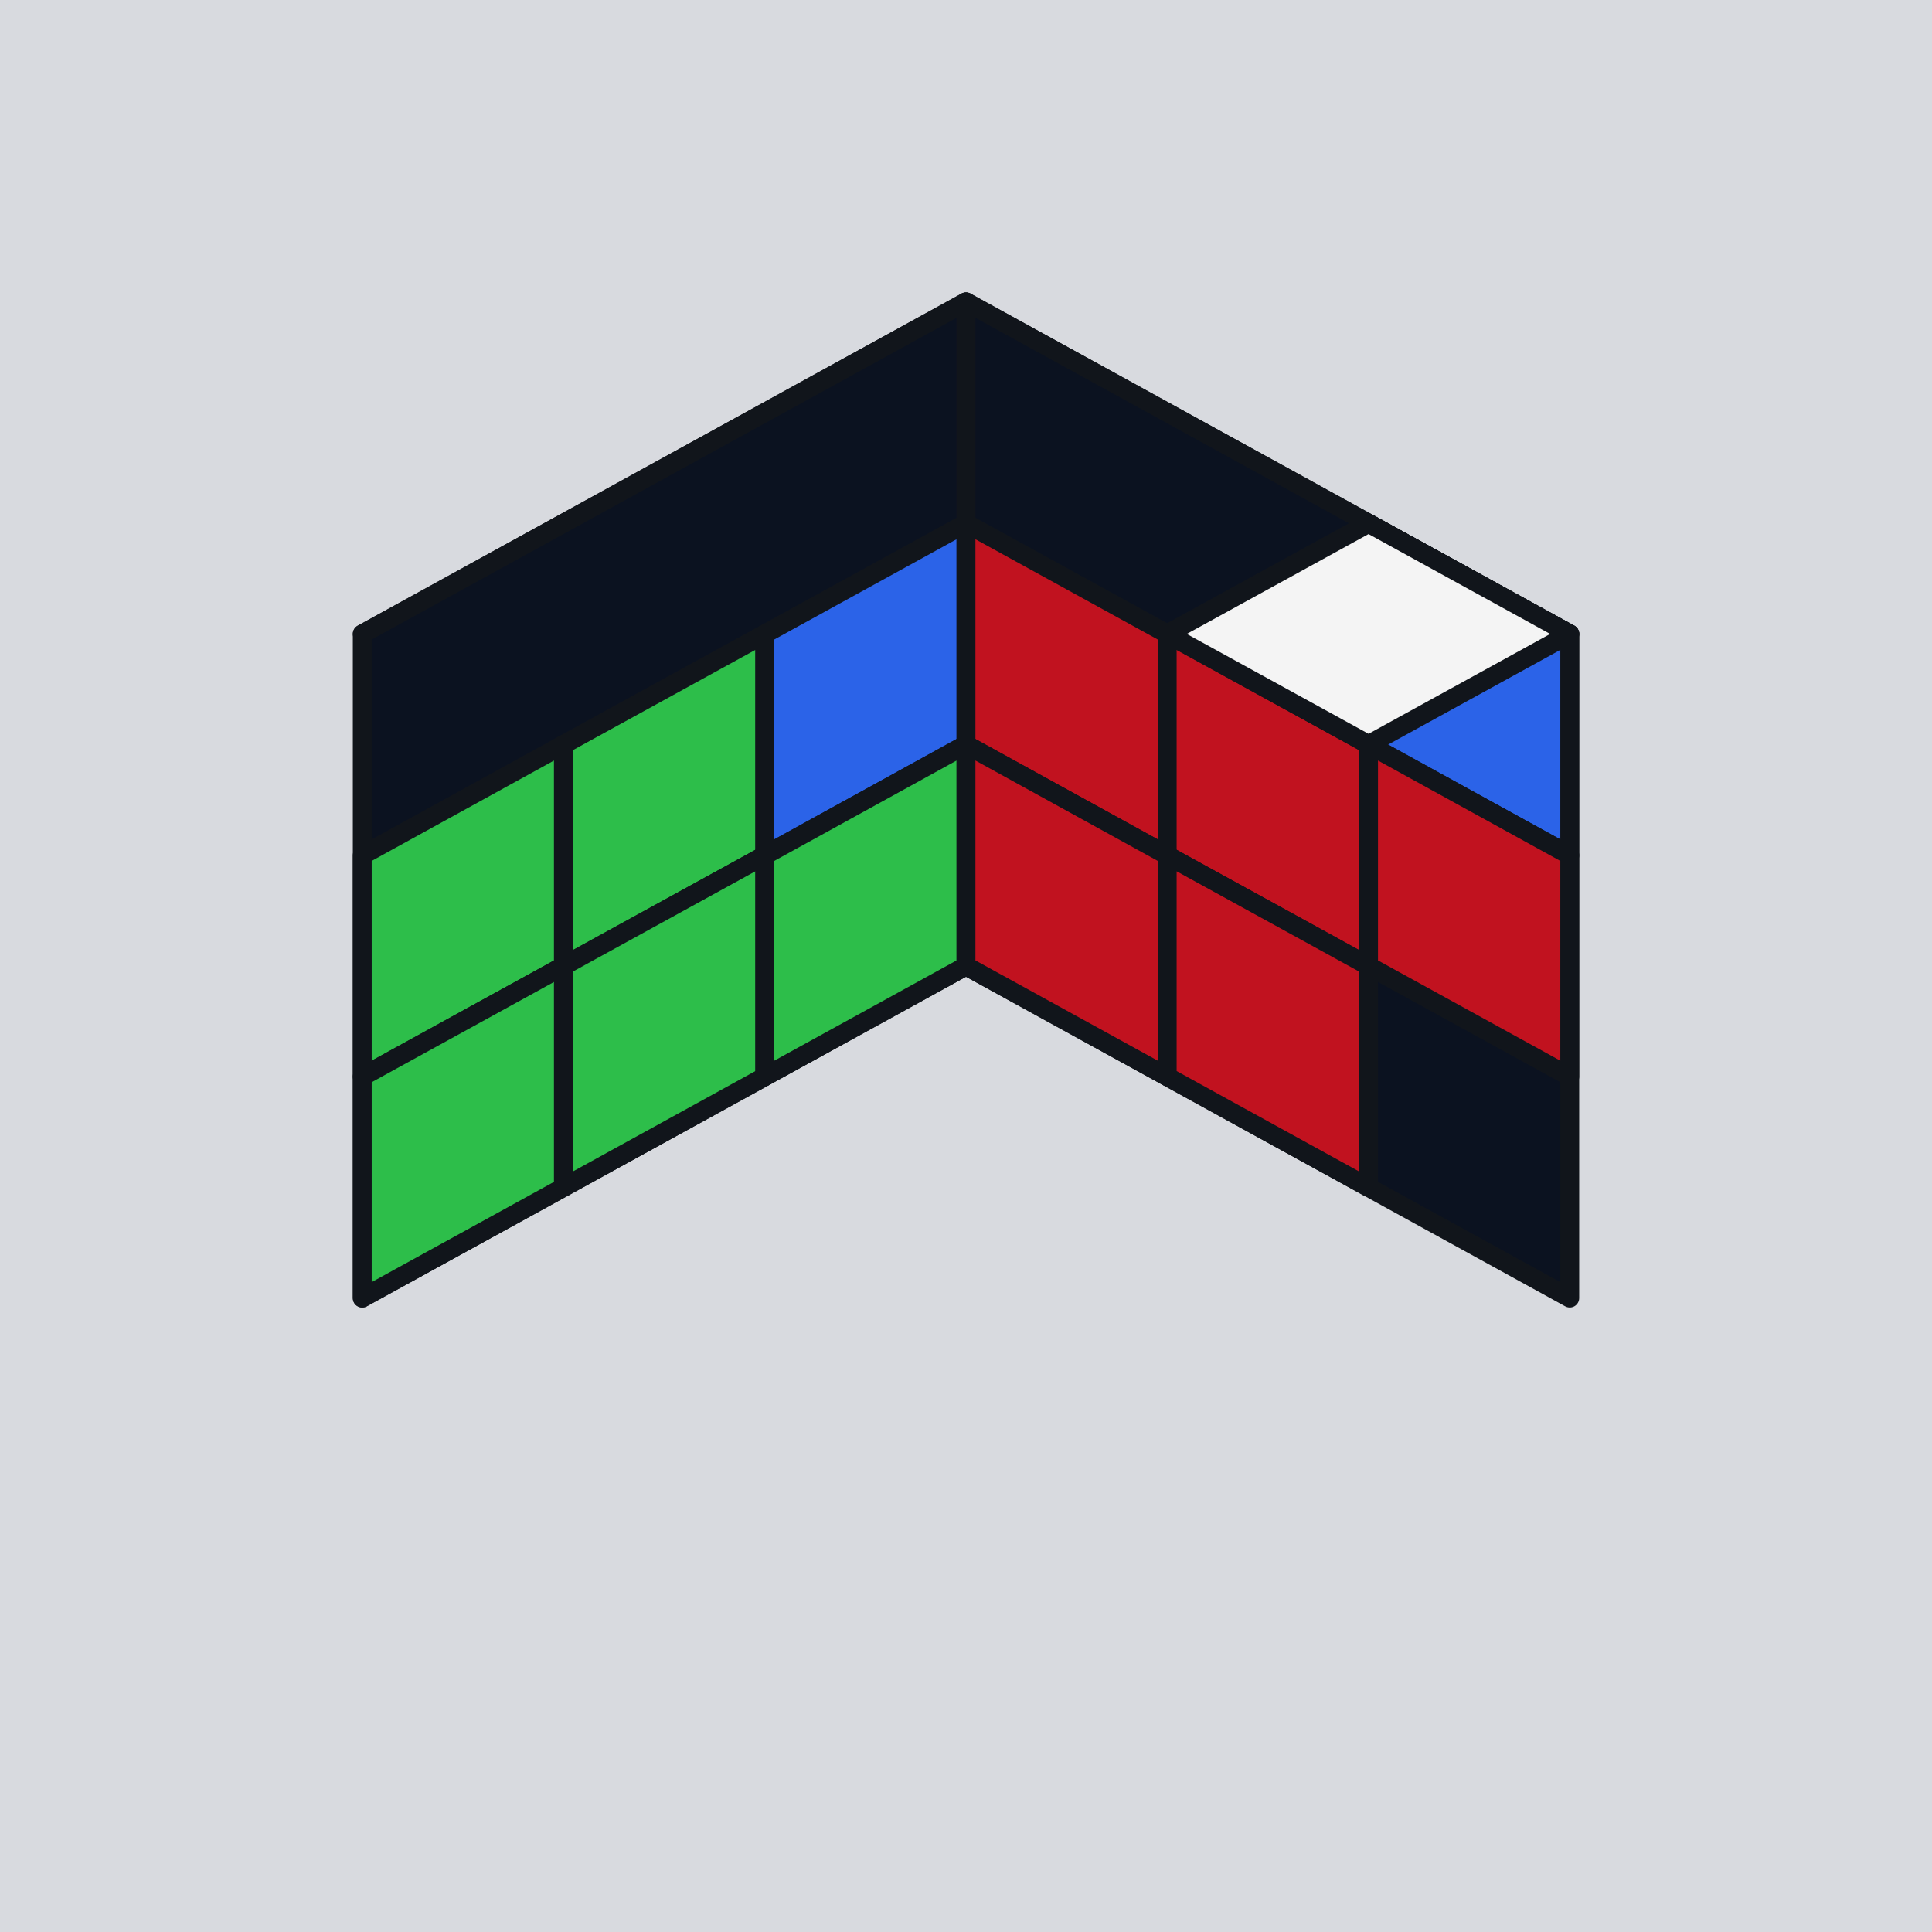
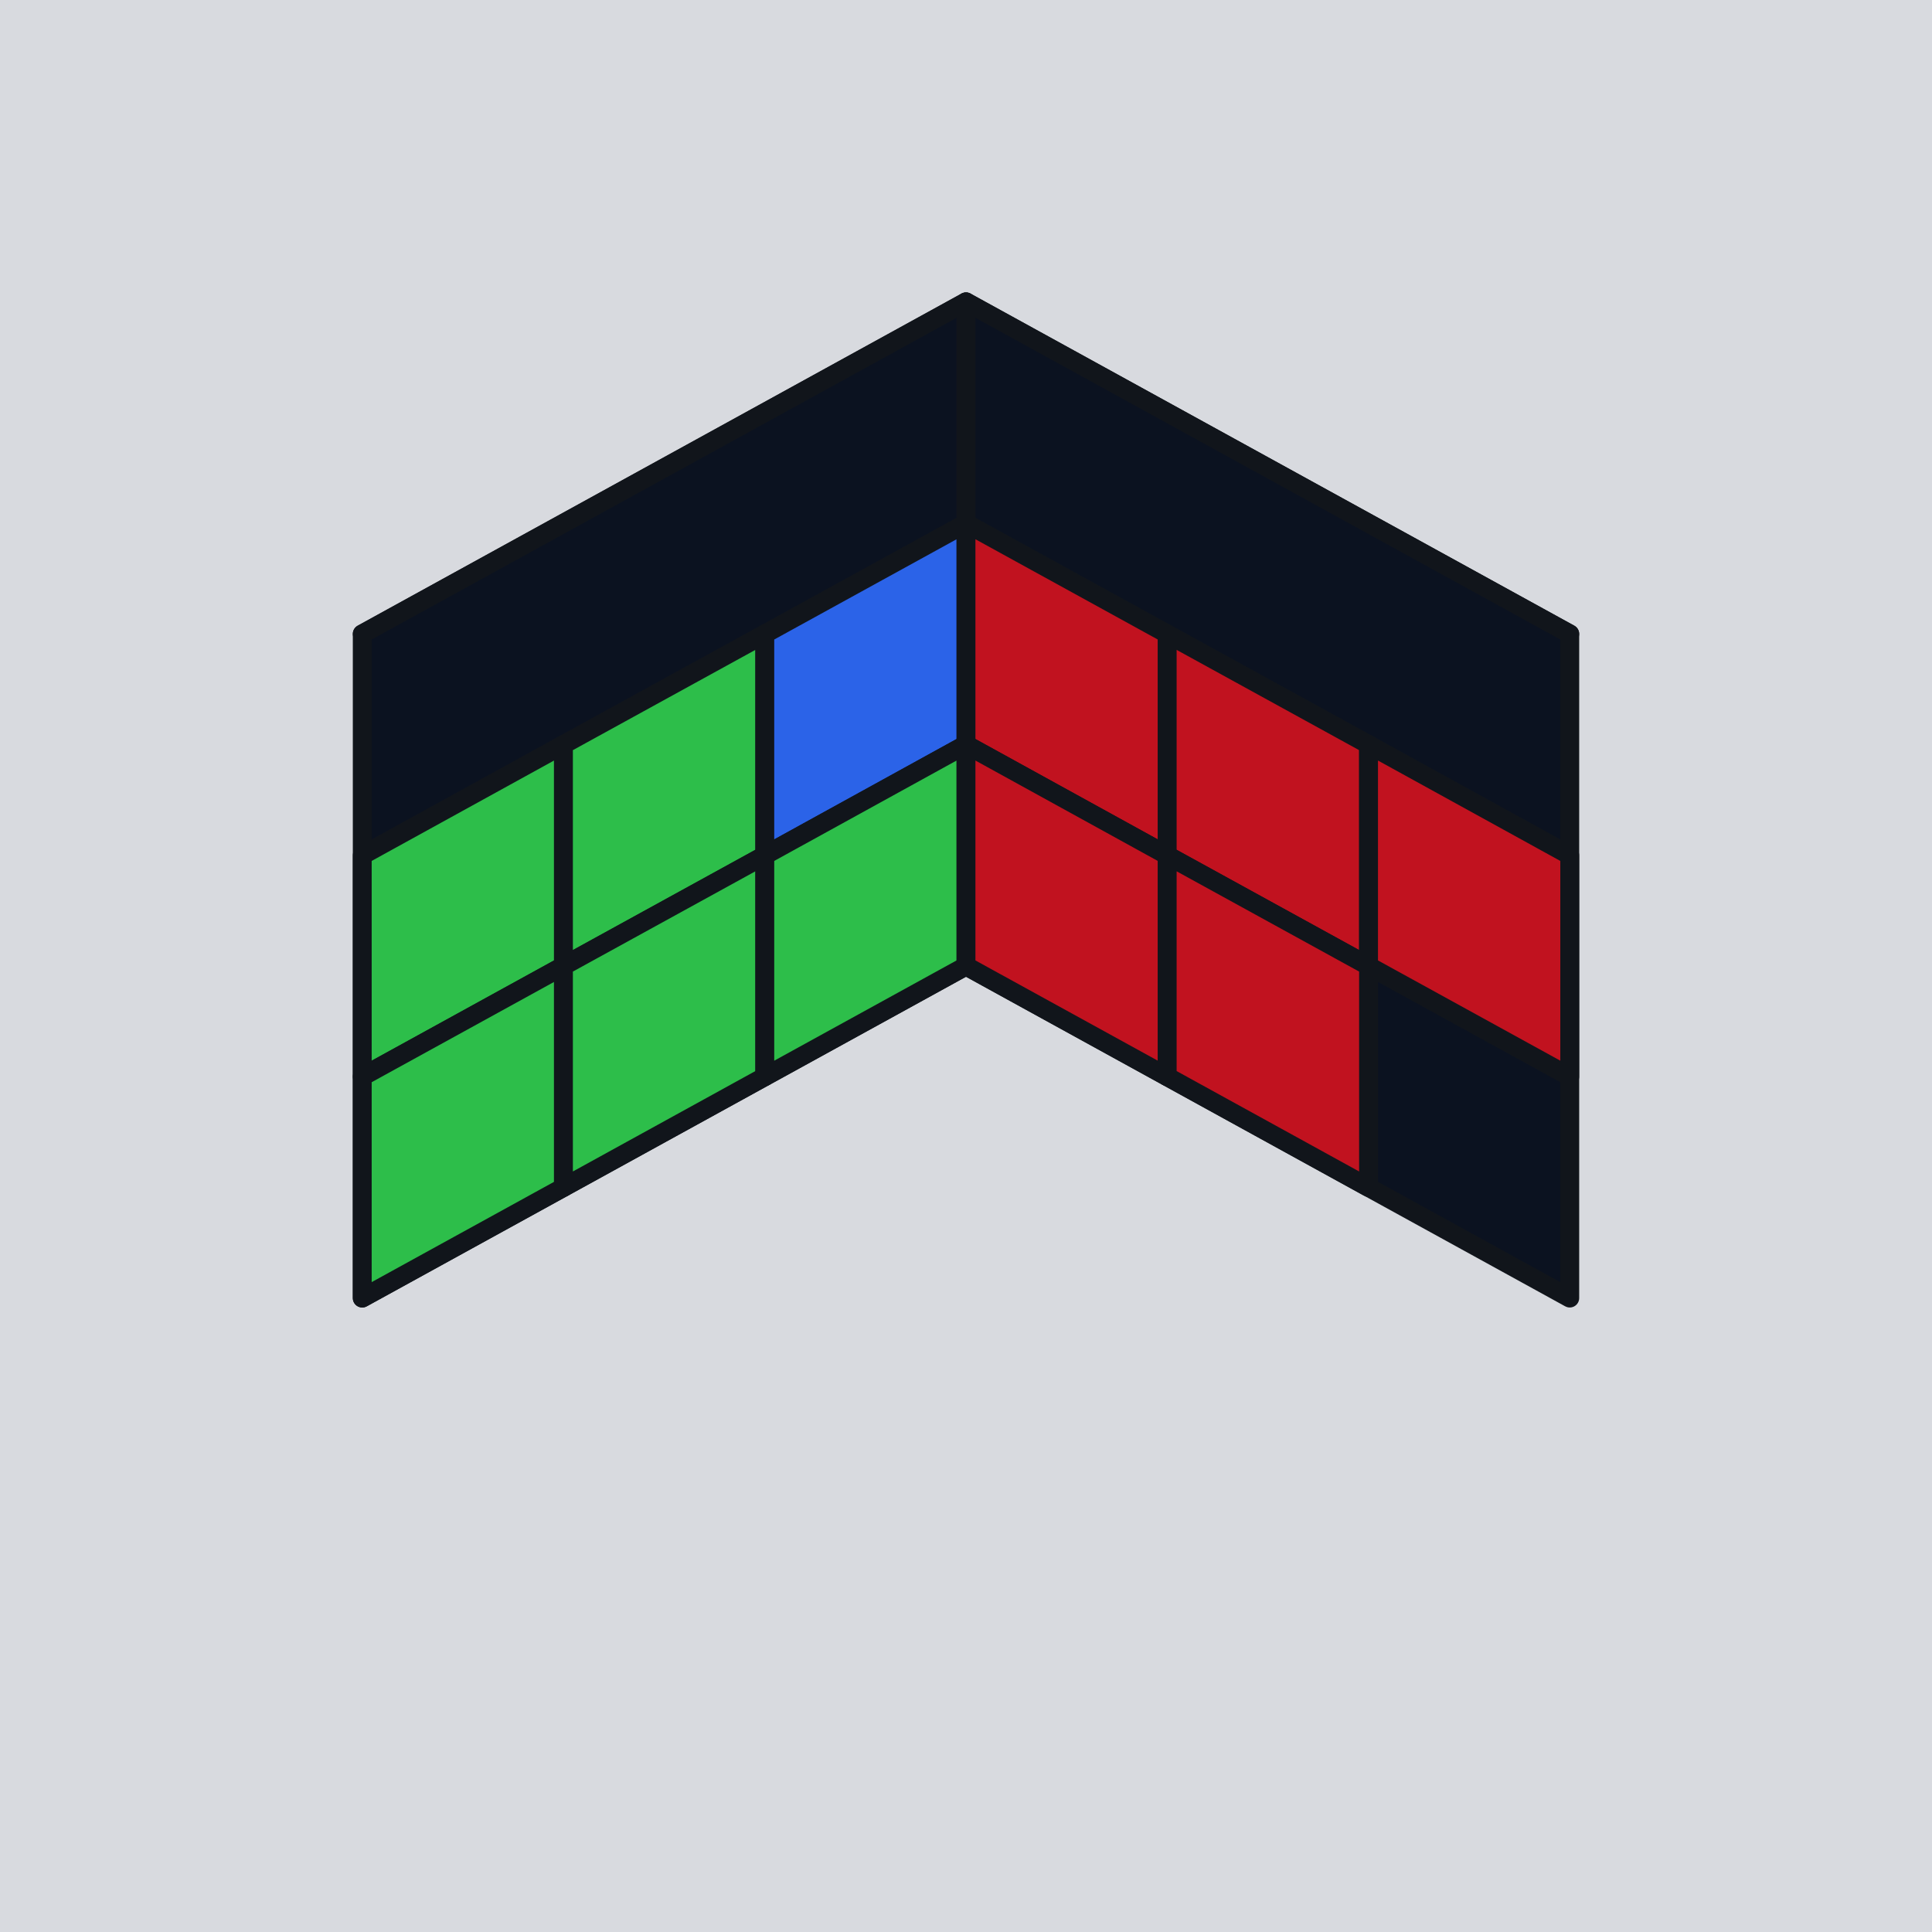
<svg xmlns="http://www.w3.org/2000/svg" viewBox="0 0 128 128">
  <rect x="0" y="0" width="128" height="128" fill="#D8DADF" />
  <polygon points="64.00,64.00 104.00,42.00 64.00,20.00 24.00,42.00" fill="#0B1220" stroke="#11151B" stroke-width="1.25" stroke-linejoin="round" />
  <polygon points="24.00,42.00 64.00,20.00 64.00,64.00 24.00,86.00" fill="#0B1220" stroke="#11151B" stroke-width="1.25" stroke-linejoin="round" />
  <polygon points="64.00,20.00 104.00,42.00 104.00,86.00 64.00,64.00" fill="#0B1220" stroke="#11151B" stroke-width="1.25" stroke-linejoin="round" />
  <polygon points="24.00,56.67 37.33,49.33 37.33,64.00 24.00,71.33" fill="#2DBE4A" stroke="#11151B" stroke-width="1.25" stroke-linejoin="round" />
  <polygon points="37.33,49.33 50.67,42.00 50.67,56.67 37.33,64.00" fill="#2DBE4A" stroke="#11151B" stroke-width="1.25" stroke-linejoin="round" />
  <polygon points="50.67,42.00 64.00,34.67 64.00,49.33 50.67,56.67" fill="#2B63E8" stroke="#11151B" stroke-width="1.25" stroke-linejoin="round" />
  <polygon points="24.00,71.33 37.33,64.00 37.33,78.67 24.00,86.00" fill="#2DBE4A" stroke="#11151B" stroke-width="1.25" stroke-linejoin="round" />
  <polygon points="37.33,64.00 50.67,56.67 50.67,71.33 37.33,78.67" fill="#2DBE4A" stroke="#11151B" stroke-width="1.25" stroke-linejoin="round" />
  <polygon points="50.67,56.67 64.00,49.33 64.00,64.00 50.67,71.33" fill="#2DBE4A" stroke="#11151B" stroke-width="1.25" stroke-linejoin="round" />
-   <polygon points="90.67,34.67 104.00,42.00 104.00,56.67 90.67,49.33" fill="#2B63E8" stroke="#11151B" stroke-width="1.25" stroke-linejoin="round" />
  <polygon points="64.00,34.67 77.33,42.00 77.33,56.67 64.00,49.33" fill="#C1121F" stroke="#11151B" stroke-width="1.25" stroke-linejoin="round" />
  <polygon points="77.33,42.00 90.67,49.33 90.67,64.00 77.33,56.67" fill="#C1121F" stroke="#11151B" stroke-width="1.25" stroke-linejoin="round" />
  <polygon points="90.67,49.33 104.00,56.67 104.00,71.33 90.67,64.00" fill="#C1121F" stroke="#11151B" stroke-width="1.25" stroke-linejoin="round" />
  <polygon points="64.00,49.33 77.33,56.67 77.33,71.33 64.00,64.00" fill="#C1121F" stroke="#11151B" stroke-width="1.25" stroke-linejoin="round" />
  <polygon points="77.33,56.67 90.67,64.00 90.67,78.67 77.33,71.33" fill="#C1121F" stroke="#11151B" stroke-width="1.25" stroke-linejoin="round" />
-   <polygon points="90.67,49.33 104.00,42.00 90.67,34.67 77.33,42.00" fill="#F4F4F4" stroke="#11151B" stroke-width="1.25" stroke-linejoin="round" />
</svg>
